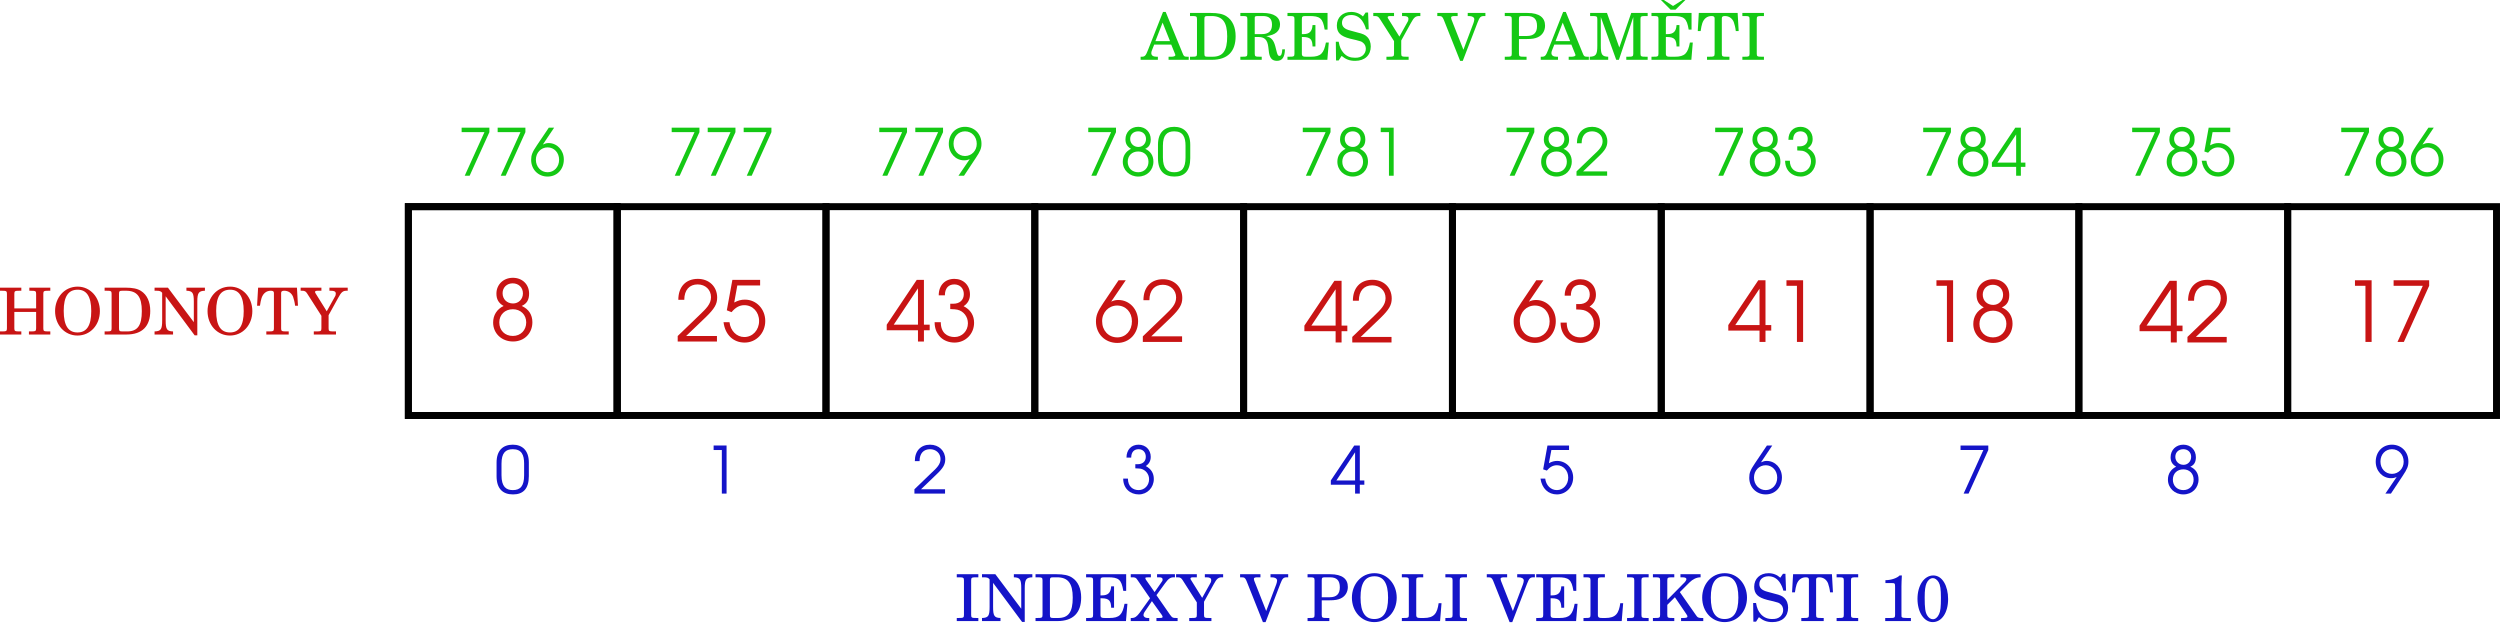
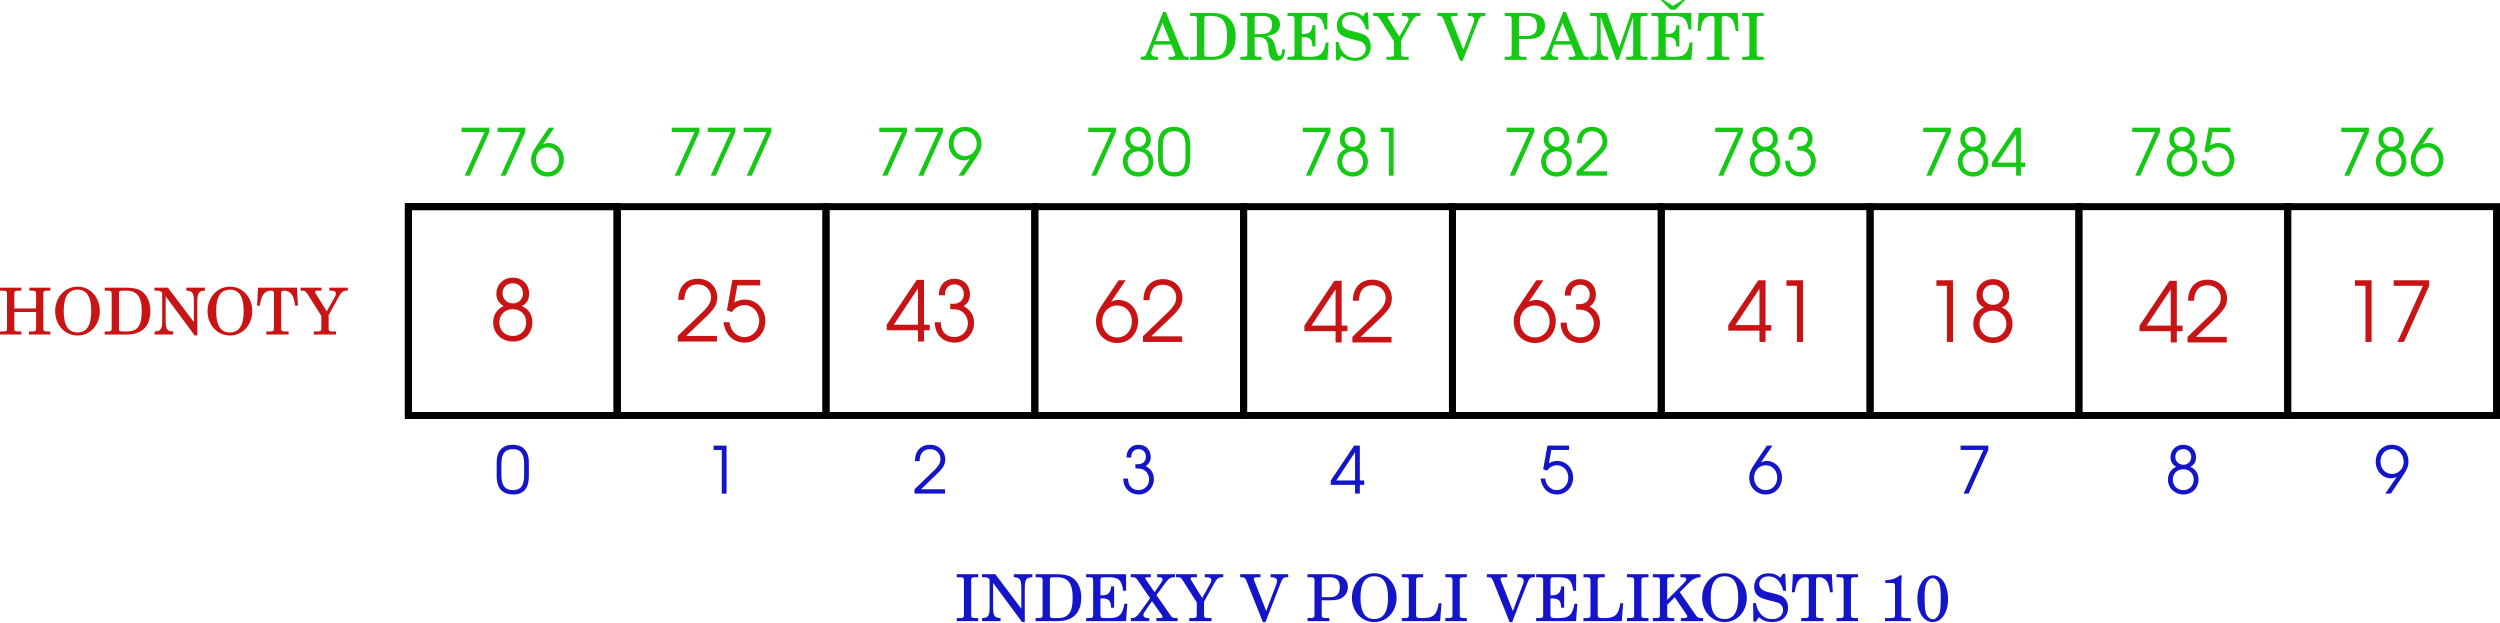
- <svg xmlns="http://www.w3.org/2000/svg" xmlns:xlink="http://www.w3.org/1999/xlink" width="190.053mm" height="47.291mm" viewBox="0 0 190.053 47.291" version="1.1" id="svg1">
+ <svg xmlns="http://www.w3.org/2000/svg" xmlns:xlink="http://www.w3.org/1999/xlink" width="764.814mm" height="190.309mm" viewBox="0 0 764.814 190.309" version="1.1" id="svg1">
  <defs id="defs1" />
-   <g id="layer1" transform="translate(-11.4102,-11.7965)">
-     <text xml:space="preserve" style="font-style:normal;font-variant:normal;font-weight:normal;font-stretch:normal;font-size:4.939px;font-family:'TeX Gyre Schola';-inkscape-font-specification:'TeX Gyre Schola';text-align:start;writing-mode:lr-tb;direction:ltr;text-anchor:start;fill:#c81414;fill-opacity:1;stroke:none;stroke-width:0.529;stroke-dasharray:none;stroke-opacity:1" x="11.267" y="37.228" id="text135">
-       <tspan id="tspan135" style="font-style:normal;font-variant:normal;font-weight:normal;font-stretch:normal;font-size:4.939px;font-family:'TeX Gyre Schola';-inkscape-font-specification:'TeX Gyre Schola';fill:#c81414;fill-opacity:1;stroke:none;stroke-width:0.529;stroke-dasharray:none" x="11.267" y="37.228">HODNOTY</tspan>
+   <g id="layer1" transform="translate(-11.41021,-11.79649)">
+     <text xml:space="preserve" style="font-style:normal;font-variant:normal;font-weight:normal;font-stretch:normal;font-size:19.875px;font-family:'TeX Gyre Schola';-inkscape-font-specification:'TeX Gyre Schola';text-align:start;writing-mode:lr-tb;direction:ltr;text-anchor:start;fill:#c81414;fill-opacity:1;stroke:none;stroke-width:2.129;stroke-dasharray:none;stroke-opacity:1" x="10.834" y="114.138" id="text135">
+       <tspan id="tspan135" style="font-style:normal;font-variant:normal;font-weight:normal;font-stretch:normal;font-size:19.875px;font-family:'TeX Gyre Schola';-inkscape-font-specification:'TeX Gyre Schola';fill:#c81414;fill-opacity:1;stroke:none;stroke-width:2.129;stroke-dasharray:none" x="10.834" y="114.138">HODNOTY</tspan>
    </text>
-     <rect style="fill:none;stroke:#000000;stroke-width:0.529;stroke-dasharray:none;stroke-opacity:1" id="rect5" width="15.875" height="15.875" x="42.454" y="27.507" />
+     <rect style="fill:none;stroke:#000000;stroke-width:2.129;stroke-dasharray:none;stroke-opacity:1" id="rect5" width="63.885" height="63.885" x="136.339" y="75.021" />
    <use x="0" y="0" xlink:href="#rect5" id="use113" />
-     <use x="0" y="0" xlink:href="#rect5" transform="translate(15.87431)" id="use114" />
-     <use x="0" y="0" xlink:href="#rect5" transform="translate(31.74862)" id="use115" />
-     <use x="0" y="0" xlink:href="#rect5" transform="translate(47.62294)" id="use116" />
-     <use x="0" y="0" xlink:href="#rect5" transform="translate(63.49725)" id="use117" />
-     <use x="0" y="0" xlink:href="#rect5" transform="translate(79.37156)" id="use118" />
-     <use x="0" y="0" xlink:href="#rect5" transform="translate(95.24587)" id="use119" />
-     <use x="0" y="0" xlink:href="#rect5" transform="translate(111.1202)" id="use120" />
-     <use x="0" y="0" xlink:href="#rect5" transform="translate(126.9945)" id="use121" />
-     <use x="0" y="0" xlink:href="#rect5" transform="translate(142.8688)" id="use122" />
-     <text xml:space="preserve" style="font-style:normal;font-variant:normal;font-weight:normal;font-stretch:normal;font-size:6.35px;font-family:'TeX Gyre Adventor';-inkscape-font-specification:'TeX Gyre Adventor';text-align:start;writing-mode:lr-tb;direction:ltr;text-anchor:start;fill:#c81414;fill-opacity:1;stroke:none;stroke-width:0.529;stroke-dasharray:none;stroke-opacity:1" x="48.633" y="37.68" id="text122">
-       <tspan id="tspan122" style="font-style:normal;font-variant:normal;font-weight:normal;font-stretch:normal;font-family:'TeX Gyre Adventor';-inkscape-font-specification:'TeX Gyre Adventor';fill:#c81414;fill-opacity:1;stroke:none;stroke-width:0.529" x="48.633" y="37.68">8</tspan>
+     <use x="0" y="0" xlink:href="#rect5" transform="translate(63.8818)" id="use114" />
+     <use x="0" y="0" xlink:href="#rect5" transform="translate(127.7636)" id="use115" />
+     <use x="0" y="0" xlink:href="#rect5" transform="translate(191.6454)" id="use116" />
+     <use x="0" y="0" xlink:href="#rect5" transform="translate(255.5272)" id="use117" />
+     <use x="0" y="0" xlink:href="#rect5" transform="translate(319.409)" id="use118" />
+     <use x="0" y="0" xlink:href="#rect5" transform="translate(383.2908)" id="use119" />
+     <use x="0" y="0" xlink:href="#rect5" transform="translate(447.1726)" id="use120" />
+     <use x="0" y="0" xlink:href="#rect5" transform="translate(511.0544)" id="use121" />
+     <use x="0" y="0" xlink:href="#rect5" transform="translate(574.9362)" id="use122" />
+     <text xml:space="preserve" style="font-style:normal;font-variant:normal;font-weight:normal;font-stretch:normal;font-size:25.554px;font-family:'TeX Gyre Adventor';-inkscape-font-specification:'TeX Gyre Adventor';text-align:start;writing-mode:lr-tb;direction:ltr;text-anchor:start;fill:#c81414;fill-opacity:1;stroke:none;stroke-width:2.129;stroke-dasharray:none;stroke-opacity:1" x="161.203" y="115.958" id="text122">
+       <tspan id="tspan122" style="font-style:normal;font-variant:normal;font-weight:normal;font-stretch:normal;font-family:'TeX Gyre Adventor';-inkscape-font-specification:'TeX Gyre Adventor';fill:#c81414;fill-opacity:1;stroke:none;stroke-width:2.129" x="161.203" y="115.958">8</tspan>
    </text>
-     <text xml:space="preserve" style="font-style:normal;font-variant:normal;font-weight:normal;font-stretch:normal;font-size:6.35px;font-family:'TeX Gyre Adventor';-inkscape-font-specification:'TeX Gyre Adventor';text-align:start;writing-mode:lr-tb;direction:ltr;text-anchor:start;fill:#c81414;fill-opacity:1;stroke:none;stroke-width:0.529;stroke-dasharray:none;stroke-opacity:1" x="62.726" y="37.763" id="text132">
-       <tspan id="tspan132" style="font-style:normal;font-variant:normal;font-weight:normal;font-stretch:normal;font-family:'TeX Gyre Adventor';-inkscape-font-specification:'TeX Gyre Adventor';fill:#c81414;fill-opacity:1;stroke:none;stroke-width:0.529" x="62.726" y="37.763">25</tspan>
+     <text xml:space="preserve" style="font-style:normal;font-variant:normal;font-weight:normal;font-stretch:normal;font-size:25.554px;font-family:'TeX Gyre Adventor';-inkscape-font-specification:'TeX Gyre Adventor';text-align:start;writing-mode:lr-tb;direction:ltr;text-anchor:start;fill:#c81414;fill-opacity:1;stroke:none;stroke-width:2.129;stroke-dasharray:none;stroke-opacity:1" x="217.916" y="116.29" id="text132">
+       <tspan id="tspan132" style="font-style:normal;font-variant:normal;font-weight:normal;font-stretch:normal;font-family:'TeX Gyre Adventor';-inkscape-font-specification:'TeX Gyre Adventor';fill:#c81414;fill-opacity:1;stroke:none;stroke-width:2.129" x="217.916" y="116.29">25</tspan>
    </text>
-     <text xml:space="preserve" style="font-style:normal;font-variant:normal;font-weight:normal;font-stretch:normal;font-size:6.35px;font-family:'TeX Gyre Adventor';-inkscape-font-specification:'TeX Gyre Adventor';text-align:start;writing-mode:lr-tb;direction:ltr;text-anchor:start;fill:#c81414;fill-opacity:1;stroke:none;stroke-width:0.529;stroke-dasharray:none;stroke-opacity:1" x="78.743" y="37.763" id="text133">
-       <tspan id="tspan133" style="font-style:normal;font-variant:normal;font-weight:normal;font-stretch:normal;font-family:'TeX Gyre Adventor';-inkscape-font-specification:'TeX Gyre Adventor';fill:#c81414;fill-opacity:1;stroke:none;stroke-width:0.529" x="78.743" y="37.763">43</tspan>
+     <text xml:space="preserve" style="font-style:normal;font-variant:normal;font-weight:normal;font-stretch:normal;font-size:25.554px;font-family:'TeX Gyre Adventor';-inkscape-font-specification:'TeX Gyre Adventor';text-align:start;writing-mode:lr-tb;direction:ltr;text-anchor:start;fill:#c81414;fill-opacity:1;stroke:none;stroke-width:2.129;stroke-dasharray:none;stroke-opacity:1" x="282.373" y="116.29" id="text133">
+       <tspan id="tspan133" style="font-style:normal;font-variant:normal;font-weight:normal;font-stretch:normal;font-family:'TeX Gyre Adventor';-inkscape-font-specification:'TeX Gyre Adventor';fill:#c81414;fill-opacity:1;stroke:none;stroke-width:2.129" x="282.373" y="116.29">43</tspan>
    </text>
-     <text xml:space="preserve" style="font-style:normal;font-variant:normal;font-weight:normal;font-stretch:normal;font-size:6.35px;font-family:'TeX Gyre Adventor';-inkscape-font-specification:'TeX Gyre Adventor';text-align:start;writing-mode:lr-tb;direction:ltr;text-anchor:start;fill:#c81414;fill-opacity:1;stroke:none;stroke-width:0.529;stroke-dasharray:none;stroke-opacity:1" x="94.57" y="37.791" id="text134">
-       <tspan id="tspan134" style="font-style:normal;font-variant:normal;font-weight:normal;font-stretch:normal;font-family:'TeX Gyre Adventor';-inkscape-font-specification:'TeX Gyre Adventor';fill:#c81414;fill-opacity:1;stroke:none;stroke-width:0.529" x="94.57" y="37.791">62</tspan>
+     <text xml:space="preserve" style="font-style:normal;font-variant:normal;font-weight:normal;font-stretch:normal;font-size:25.554px;font-family:'TeX Gyre Adventor';-inkscape-font-specification:'TeX Gyre Adventor';text-align:start;writing-mode:lr-tb;direction:ltr;text-anchor:start;fill:#c81414;fill-opacity:1;stroke:none;stroke-width:2.129;stroke-dasharray:none;stroke-opacity:1" x="346.063" y="116.405" id="text134">
+       <tspan id="tspan134" style="font-style:normal;font-variant:normal;font-weight:normal;font-stretch:normal;font-family:'TeX Gyre Adventor';-inkscape-font-specification:'TeX Gyre Adventor';fill:#c81414;fill-opacity:1;stroke:none;stroke-width:2.129" x="346.063" y="116.405">62</tspan>
    </text>
-     <text xml:space="preserve" style="font-style:normal;font-variant:normal;font-weight:normal;font-stretch:normal;font-size:6.35px;font-family:'TeX Gyre Adventor';-inkscape-font-specification:'TeX Gyre Adventor';text-align:start;writing-mode:lr-tb;direction:ltr;text-anchor:start;fill:#c81414;fill-opacity:1;stroke:none;stroke-width:0.529;stroke-dasharray:none;stroke-opacity:1" x="110.492" y="37.832" id="text136">
-       <tspan id="tspan136" style="font-style:normal;font-variant:normal;font-weight:normal;font-stretch:normal;font-family:'TeX Gyre Adventor';-inkscape-font-specification:'TeX Gyre Adventor';fill:#c81414;fill-opacity:1;stroke:none;stroke-width:0.529" x="110.492" y="37.832">42</tspan>
+     <text xml:space="preserve" style="font-style:normal;font-variant:normal;font-weight:normal;font-stretch:normal;font-size:25.554px;font-family:'TeX Gyre Adventor';-inkscape-font-specification:'TeX Gyre Adventor';text-align:start;writing-mode:lr-tb;direction:ltr;text-anchor:start;fill:#c81414;fill-opacity:1;stroke:none;stroke-width:2.129;stroke-dasharray:none;stroke-opacity:1" x="410.137" y="116.571" id="text136">
+       <tspan id="tspan136" style="font-style:normal;font-variant:normal;font-weight:normal;font-stretch:normal;font-family:'TeX Gyre Adventor';-inkscape-font-specification:'TeX Gyre Adventor';fill:#c81414;fill-opacity:1;stroke:none;stroke-width:2.129" x="410.137" y="116.571">42</tspan>
    </text>
-     <text xml:space="preserve" style="font-style:normal;font-variant:normal;font-weight:normal;font-stretch:normal;font-size:6.35px;font-family:'TeX Gyre Adventor';-inkscape-font-specification:'TeX Gyre Adventor';text-align:start;writing-mode:lr-tb;direction:ltr;text-anchor:start;fill:#c81414;fill-opacity:1;stroke:none;stroke-width:0.529;stroke-dasharray:none;stroke-opacity:1" x="126.325" y="37.791" id="text137">
-       <tspan id="tspan137" style="font-style:normal;font-variant:normal;font-weight:normal;font-stretch:normal;font-family:'TeX Gyre Adventor';-inkscape-font-specification:'TeX Gyre Adventor';fill:#c81414;fill-opacity:1;stroke:none;stroke-width:0.529" x="126.325" y="37.791">63</tspan>
+     <text xml:space="preserve" style="font-style:normal;font-variant:normal;font-weight:normal;font-stretch:normal;font-size:25.554px;font-family:'TeX Gyre Adventor';-inkscape-font-specification:'TeX Gyre Adventor';text-align:start;writing-mode:lr-tb;direction:ltr;text-anchor:start;fill:#c81414;fill-opacity:1;stroke:none;stroke-width:2.129;stroke-dasharray:none;stroke-opacity:1" x="473.853" y="116.405" id="text137">
+       <tspan id="tspan137" style="font-style:normal;font-variant:normal;font-weight:normal;font-stretch:normal;font-family:'TeX Gyre Adventor';-inkscape-font-specification:'TeX Gyre Adventor';fill:#c81414;fill-opacity:1;stroke:none;stroke-width:2.129" x="473.853" y="116.405">63</tspan>
    </text>
-     <text xml:space="preserve" style="font-style:normal;font-variant:normal;font-weight:normal;font-stretch:normal;font-size:6.35px;font-family:'TeX Gyre Adventor';-inkscape-font-specification:'TeX Gyre Adventor';text-align:start;writing-mode:lr-tb;direction:ltr;text-anchor:start;fill:#c81414;fill-opacity:1;stroke:none;stroke-width:0.529;stroke-dasharray:none;stroke-opacity:1" x="142.717" y="37.791" id="text138">
-       <tspan id="tspan138" style="font-style:normal;font-variant:normal;font-weight:normal;font-stretch:normal;font-family:'TeX Gyre Adventor';-inkscape-font-specification:'TeX Gyre Adventor';fill:#c81414;fill-opacity:1;stroke:none;stroke-width:0.529" x="142.717" y="37.791">41</tspan>
+     <text xml:space="preserve" style="font-style:normal;font-variant:normal;font-weight:normal;font-stretch:normal;font-size:25.554px;font-family:'TeX Gyre Adventor';-inkscape-font-specification:'TeX Gyre Adventor';text-align:start;writing-mode:lr-tb;direction:ltr;text-anchor:start;fill:#c81414;fill-opacity:1;stroke:none;stroke-width:2.129;stroke-dasharray:none;stroke-opacity:1" x="539.817" y="116.405" id="text138">
+       <tspan id="tspan138" style="font-style:normal;font-variant:normal;font-weight:normal;font-stretch:normal;font-family:'TeX Gyre Adventor';-inkscape-font-specification:'TeX Gyre Adventor';fill:#c81414;fill-opacity:1;stroke:none;stroke-width:2.129" x="539.817" y="116.405">41</tspan>
    </text>
-     <text xml:space="preserve" style="font-style:normal;font-variant:normal;font-weight:normal;font-stretch:normal;font-size:6.35px;font-family:'TeX Gyre Adventor';-inkscape-font-specification:'TeX Gyre Adventor';text-align:start;writing-mode:lr-tb;direction:ltr;text-anchor:start;fill:#c81414;fill-opacity:1;stroke:none;stroke-width:0.529;stroke-dasharray:none;stroke-opacity:1" x="157.635" y="37.791" id="text139">
-       <tspan id="tspan139" style="font-style:normal;font-variant:normal;font-weight:normal;font-stretch:normal;font-family:'TeX Gyre Adventor';-inkscape-font-specification:'TeX Gyre Adventor';fill:#c81414;fill-opacity:1;stroke:none;stroke-width:0.529" x="157.635" y="37.791">18</tspan>
+     <text xml:space="preserve" style="font-style:normal;font-variant:normal;font-weight:normal;font-stretch:normal;font-size:25.554px;font-family:'TeX Gyre Adventor';-inkscape-font-specification:'TeX Gyre Adventor';text-align:start;writing-mode:lr-tb;direction:ltr;text-anchor:start;fill:#c81414;fill-opacity:1;stroke:none;stroke-width:2.129;stroke-dasharray:none;stroke-opacity:1" x="599.853" y="116.405" id="text139">
+       <tspan id="tspan139" style="font-style:normal;font-variant:normal;font-weight:normal;font-stretch:normal;font-family:'TeX Gyre Adventor';-inkscape-font-specification:'TeX Gyre Adventor';fill:#c81414;fill-opacity:1;stroke:none;stroke-width:2.129" x="599.853" y="116.405">18</tspan>
    </text>
-     <text xml:space="preserve" style="font-style:normal;font-variant:normal;font-weight:normal;font-stretch:normal;font-size:6.35px;font-family:'TeX Gyre Adventor';-inkscape-font-specification:'TeX Gyre Adventor';text-align:start;writing-mode:lr-tb;direction:ltr;text-anchor:start;fill:#c81414;fill-opacity:1;stroke:none;stroke-width:0.529;stroke-dasharray:none;stroke-opacity:1" x="173.983" y="37.832" id="text140">
-       <tspan id="tspan140" style="font-style:normal;font-variant:normal;font-weight:normal;font-stretch:normal;font-family:'TeX Gyre Adventor';-inkscape-font-specification:'TeX Gyre Adventor';fill:#c81414;fill-opacity:1;stroke:none;stroke-width:0.529" x="173.983" y="37.832">42</tspan>
+     <text xml:space="preserve" style="font-style:normal;font-variant:normal;font-weight:normal;font-stretch:normal;font-size:25.554px;font-family:'TeX Gyre Adventor';-inkscape-font-specification:'TeX Gyre Adventor';text-align:start;writing-mode:lr-tb;direction:ltr;text-anchor:start;fill:#c81414;fill-opacity:1;stroke:none;stroke-width:2.129;stroke-dasharray:none;stroke-opacity:1" x="665.638" y="116.571" id="text140">
+       <tspan id="tspan140" style="font-style:normal;font-variant:normal;font-weight:normal;font-stretch:normal;font-family:'TeX Gyre Adventor';-inkscape-font-specification:'TeX Gyre Adventor';fill:#c81414;fill-opacity:1;stroke:none;stroke-width:2.129" x="665.638" y="116.571">42</tspan>
    </text>
-     <text xml:space="preserve" style="font-style:normal;font-variant:normal;font-weight:normal;font-stretch:normal;font-size:6.35px;font-family:'TeX Gyre Adventor';-inkscape-font-specification:'TeX Gyre Adventor';text-align:start;writing-mode:lr-tb;direction:ltr;text-anchor:start;fill:#c81414;fill-opacity:1;stroke:none;stroke-width:0.529;stroke-dasharray:none;stroke-opacity:1" x="189.454" y="37.791" id="text141">
-       <tspan id="tspan141" style="font-style:normal;font-variant:normal;font-weight:normal;font-stretch:normal;font-family:'TeX Gyre Adventor';-inkscape-font-specification:'TeX Gyre Adventor';fill:#c81414;fill-opacity:1;stroke:none;stroke-width:0.529" x="189.454" y="37.791">17</tspan>
+     <text xml:space="preserve" style="font-style:normal;font-variant:normal;font-weight:normal;font-stretch:normal;font-size:25.554px;font-family:'TeX Gyre Adventor';-inkscape-font-specification:'TeX Gyre Adventor';text-align:start;writing-mode:lr-tb;direction:ltr;text-anchor:start;fill:#c81414;fill-opacity:1;stroke:none;stroke-width:2.129;stroke-dasharray:none;stroke-opacity:1" x="727.898" y="116.405" id="text141">
+       <tspan id="tspan141" style="font-style:normal;font-variant:normal;font-weight:normal;font-stretch:normal;font-family:'TeX Gyre Adventor';-inkscape-font-specification:'TeX Gyre Adventor';fill:#c81414;fill-opacity:1;stroke:none;stroke-width:2.129" x="727.898" y="116.405">17</tspan>
    </text>
-     <text xml:space="preserve" style="font-style:normal;font-variant:normal;font-weight:normal;font-stretch:normal;font-size:4.939px;font-family:'TeX Gyre Adventor';-inkscape-font-specification:'TeX Gyre Adventor';text-align:start;writing-mode:lr-tb;direction:ltr;text-anchor:start;fill:#14c814;fill-opacity:1;stroke:none;stroke-width:0.529;stroke-dasharray:none;stroke-opacity:1" x="46.191" y="25.153" id="text142">
-       <tspan id="tspan142" style="fill:#14c814;fill-opacity:1;stroke-width:0.529" x="46.191" y="25.153">776</tspan>
+     <text xml:space="preserve" style="font-style:normal;font-variant:normal;font-weight:normal;font-stretch:normal;font-size:19.875px;font-family:'TeX Gyre Adventor';-inkscape-font-specification:'TeX Gyre Adventor';text-align:start;writing-mode:lr-tb;direction:ltr;text-anchor:start;fill:#14c814;fill-opacity:1;stroke:none;stroke-width:2.129;stroke-dasharray:none;stroke-opacity:1" x="151.377" y="65.545" id="text142">
+       <tspan id="tspan142" style="fill:#14c814;fill-opacity:1;stroke-width:2.129" x="151.377" y="65.545">776</tspan>
    </text>
-     <text xml:space="preserve" style="font-style:normal;font-variant:normal;font-weight:normal;font-stretch:normal;font-size:4.939px;font-family:'TeX Gyre Adventor';-inkscape-font-specification:'TeX Gyre Adventor';text-align:start;writing-mode:lr-tb;direction:ltr;text-anchor:start;fill:#14c814;fill-opacity:1;stroke:none;stroke-width:0.529;stroke-dasharray:none;stroke-opacity:1" x="62.162" y="25.153" id="text143">
-       <tspan id="tspan143" style="fill:#14c814;fill-opacity:1;stroke-width:0.529" x="62.162" y="25.153">777</tspan>
+     <text xml:space="preserve" style="font-style:normal;font-variant:normal;font-weight:normal;font-stretch:normal;font-size:19.875px;font-family:'TeX Gyre Adventor';-inkscape-font-specification:'TeX Gyre Adventor';text-align:start;writing-mode:lr-tb;direction:ltr;text-anchor:start;fill:#14c814;fill-opacity:1;stroke:none;stroke-width:2.129;stroke-dasharray:none;stroke-opacity:1" x="215.646" y="65.545" id="text143">
+       <tspan id="tspan143" style="fill:#14c814;fill-opacity:1;stroke-width:2.129" x="215.646" y="65.545">777</tspan>
    </text>
-     <text xml:space="preserve" style="font-style:normal;font-variant:normal;font-weight:normal;font-stretch:normal;font-size:4.939px;font-family:'TeX Gyre Adventor';-inkscape-font-specification:'TeX Gyre Adventor';text-align:start;writing-mode:lr-tb;direction:ltr;text-anchor:start;fill:#14c814;fill-opacity:1;stroke:none;stroke-width:0.529;stroke-dasharray:none;stroke-opacity:1" x="77.94" y="25.153" id="text144">
-       <tspan id="tspan144" style="fill:#14c814;fill-opacity:1;stroke-width:0.529" x="77.94" y="25.153">779</tspan>
+     <text xml:space="preserve" style="font-style:normal;font-variant:normal;font-weight:normal;font-stretch:normal;font-size:19.875px;font-family:'TeX Gyre Adventor';-inkscape-font-specification:'TeX Gyre Adventor';text-align:start;writing-mode:lr-tb;direction:ltr;text-anchor:start;fill:#14c814;fill-opacity:1;stroke:none;stroke-width:2.129;stroke-dasharray:none;stroke-opacity:1" x="279.141" y="65.545" id="text144">
+       <tspan id="tspan144" style="fill:#14c814;fill-opacity:1;stroke-width:2.129" x="279.141" y="65.545">779</tspan>
    </text>
-     <text xml:space="preserve" style="font-style:normal;font-variant:normal;font-weight:normal;font-stretch:normal;font-size:4.939px;font-family:'TeX Gyre Adventor';-inkscape-font-specification:'TeX Gyre Adventor';text-align:start;writing-mode:lr-tb;direction:ltr;text-anchor:start;fill:#14c814;fill-opacity:1;stroke:none;stroke-width:0.529;stroke-dasharray:none;stroke-opacity:1" x="93.827" y="25.153" id="text145">
-       <tspan id="tspan145" style="fill:#14c814;fill-opacity:1;stroke-width:0.529" x="93.827" y="25.153">780</tspan>
+     <text xml:space="preserve" style="font-style:normal;font-variant:normal;font-weight:normal;font-stretch:normal;font-size:19.875px;font-family:'TeX Gyre Adventor';-inkscape-font-specification:'TeX Gyre Adventor';text-align:start;writing-mode:lr-tb;direction:ltr;text-anchor:start;fill:#14c814;fill-opacity:1;stroke:none;stroke-width:2.129;stroke-dasharray:none;stroke-opacity:1" x="343.072" y="65.545" id="text145">
+       <tspan id="tspan145" style="fill:#14c814;fill-opacity:1;stroke-width:2.129" x="343.072" y="65.545">780</tspan>
    </text>
-     <text xml:space="preserve" style="font-style:normal;font-variant:normal;font-weight:normal;font-stretch:normal;font-size:4.939px;font-family:'TeX Gyre Adventor';-inkscape-font-specification:'TeX Gyre Adventor';text-align:start;writing-mode:lr-tb;direction:ltr;text-anchor:start;fill:#14c814;fill-opacity:1;stroke:none;stroke-width:0.529;stroke-dasharray:none;stroke-opacity:1" x="110.135" y="25.153" id="text146">
-       <tspan id="tspan146" style="fill:#14c814;fill-opacity:1;stroke-width:0.529" x="110.135" y="25.153">781</tspan>
+     <text xml:space="preserve" style="font-style:normal;font-variant:normal;font-weight:normal;font-stretch:normal;font-size:19.875px;font-family:'TeX Gyre Adventor';-inkscape-font-specification:'TeX Gyre Adventor';text-align:start;writing-mode:lr-tb;direction:ltr;text-anchor:start;fill:#14c814;fill-opacity:1;stroke:none;stroke-width:2.129;stroke-dasharray:none;stroke-opacity:1" x="408.703" y="65.545" id="text146">
+       <tspan id="tspan146" style="fill:#14c814;fill-opacity:1;stroke-width:2.129" x="408.703" y="65.545">781</tspan>
    </text>
-     <text xml:space="preserve" style="font-style:normal;font-variant:normal;font-weight:normal;font-stretch:normal;font-size:4.939px;font-family:'TeX Gyre Adventor';-inkscape-font-specification:'TeX Gyre Adventor';text-align:start;writing-mode:lr-tb;direction:ltr;text-anchor:start;fill:#14c814;fill-opacity:1;stroke:none;stroke-width:0.529;stroke-dasharray:none;stroke-opacity:1" x="125.629" y="25.153" id="text147">
-       <tspan id="tspan147" style="fill:#14c814;fill-opacity:1;stroke-width:0.529" x="125.629" y="25.153">782</tspan>
+     <text xml:space="preserve" style="font-style:normal;font-variant:normal;font-weight:normal;font-stretch:normal;font-size:19.875px;font-family:'TeX Gyre Adventor';-inkscape-font-specification:'TeX Gyre Adventor';text-align:start;writing-mode:lr-tb;direction:ltr;text-anchor:start;fill:#14c814;fill-opacity:1;stroke:none;stroke-width:2.129;stroke-dasharray:none;stroke-opacity:1" x="471.054" y="65.545" id="text147">
+       <tspan id="tspan147" style="fill:#14c814;fill-opacity:1;stroke-width:2.129" x="471.054" y="65.545">782</tspan>
    </text>
-     <text xml:space="preserve" style="font-style:normal;font-variant:normal;font-weight:normal;font-stretch:normal;font-size:4.939px;font-family:'TeX Gyre Adventor';-inkscape-font-specification:'TeX Gyre Adventor';text-align:start;writing-mode:lr-tb;direction:ltr;text-anchor:start;fill:#14c814;fill-opacity:1;stroke:none;stroke-width:0.529;stroke-dasharray:none;stroke-opacity:1" x="141.487" y="25.153" id="text148">
-       <tspan id="tspan148" style="fill:#14c814;fill-opacity:1;stroke-width:0.529" x="141.487" y="25.153">783</tspan>
+     <text xml:space="preserve" style="font-style:normal;font-variant:normal;font-weight:normal;font-stretch:normal;font-size:19.875px;font-family:'TeX Gyre Adventor';-inkscape-font-specification:'TeX Gyre Adventor';text-align:start;writing-mode:lr-tb;direction:ltr;text-anchor:start;fill:#14c814;fill-opacity:1;stroke:none;stroke-width:2.129;stroke-dasharray:none;stroke-opacity:1" x="534.867" y="65.545" id="text148">
+       <tspan id="tspan148" style="fill:#14c814;fill-opacity:1;stroke-width:2.129" x="534.867" y="65.545">783</tspan>
    </text>
-     <text xml:space="preserve" style="font-style:normal;font-variant:normal;font-weight:normal;font-stretch:normal;font-size:4.939px;font-family:'TeX Gyre Adventor';-inkscape-font-specification:'TeX Gyre Adventor';text-align:start;writing-mode:lr-tb;direction:ltr;text-anchor:start;fill:#14c814;fill-opacity:1;stroke:none;stroke-width:0.529;stroke-dasharray:none;stroke-opacity:1" x="157.299" y="25.153" id="text149">
-       <tspan id="tspan149" style="fill:#14c814;fill-opacity:1;stroke-width:0.529" x="157.299" y="25.153">784</tspan>
+     <text xml:space="preserve" style="font-style:normal;font-variant:normal;font-weight:normal;font-stretch:normal;font-size:19.875px;font-family:'TeX Gyre Adventor';-inkscape-font-specification:'TeX Gyre Adventor';text-align:start;writing-mode:lr-tb;direction:ltr;text-anchor:start;fill:#14c814;fill-opacity:1;stroke:none;stroke-width:2.129;stroke-dasharray:none;stroke-opacity:1" x="598.5" y="65.545" id="text149">
+       <tspan id="tspan149" style="fill:#14c814;fill-opacity:1;stroke-width:2.129" x="598.5" y="65.545">784</tspan>
    </text>
-     <text xml:space="preserve" style="font-style:normal;font-variant:normal;font-weight:normal;font-stretch:normal;font-size:4.939px;font-family:'TeX Gyre Adventor';-inkscape-font-specification:'TeX Gyre Adventor';text-align:start;writing-mode:lr-tb;direction:ltr;text-anchor:start;fill:#14c814;fill-opacity:1;stroke:none;stroke-width:0.529;stroke-dasharray:none;stroke-opacity:1" x="173.188" y="25.153" id="text150">
-       <tspan id="tspan150" style="fill:#14c814;fill-opacity:1;stroke-width:0.529" x="173.188" y="25.153">785</tspan>
+     <text xml:space="preserve" style="font-style:normal;font-variant:normal;font-weight:normal;font-stretch:normal;font-size:19.875px;font-family:'TeX Gyre Adventor';-inkscape-font-specification:'TeX Gyre Adventor';text-align:start;writing-mode:lr-tb;direction:ltr;text-anchor:start;fill:#14c814;fill-opacity:1;stroke:none;stroke-width:2.129;stroke-dasharray:none;stroke-opacity:1" x="662.441" y="65.545" id="text150">
+       <tspan id="tspan150" style="fill:#14c814;fill-opacity:1;stroke-width:2.129" x="662.441" y="65.545">785</tspan>
    </text>
-     <text xml:space="preserve" style="font-style:normal;font-variant:normal;font-weight:normal;font-stretch:normal;font-size:4.939px;font-family:'TeX Gyre Adventor';-inkscape-font-specification:'TeX Gyre Adventor';text-align:start;writing-mode:lr-tb;direction:ltr;text-anchor:start;fill:#14c814;fill-opacity:1;stroke:none;stroke-width:0.529;stroke-dasharray:none;stroke-opacity:1" x="189.082" y="25.153" id="text151">
-       <tspan id="tspan151" style="fill:#14c814;fill-opacity:1;stroke-width:0.529" x="189.082" y="25.153">786</tspan>
+     <text xml:space="preserve" style="font-style:normal;font-variant:normal;font-weight:normal;font-stretch:normal;font-size:19.875px;font-family:'TeX Gyre Adventor';-inkscape-font-specification:'TeX Gyre Adventor';text-align:start;writing-mode:lr-tb;direction:ltr;text-anchor:start;fill:#14c814;fill-opacity:1;stroke:none;stroke-width:2.129;stroke-dasharray:none;stroke-opacity:1" x="726.403" y="65.545" id="text151">
+       <tspan id="tspan151" style="fill:#14c814;fill-opacity:1;stroke-width:2.129" x="726.403" y="65.545">786</tspan>
    </text>
-     <text xml:space="preserve" style="font-style:normal;font-variant:normal;font-weight:normal;font-stretch:normal;font-size:4.939px;font-family:'TeX Gyre Schola';-inkscape-font-specification:'TeX Gyre Schola';text-align:start;writing-mode:lr-tb;direction:ltr;text-anchor:start;fill:#14c814;fill-opacity:1;stroke:none;stroke-width:0.529;stroke-dasharray:none;stroke-opacity:1" x="98.167" y="16.345" id="text152">
-       <tspan id="tspan152" style="font-style:normal;font-variant:normal;font-weight:normal;font-stretch:normal;font-size:4.939px;font-family:'TeX Gyre Schola';-inkscape-font-specification:'TeX Gyre Schola';fill:#14c814;fill-opacity:1;stroke:none;stroke-width:0.529;stroke-dasharray:none" x="98.167" y="16.345">ADRESY V PAMĚTI</tspan>
+     <text xml:space="preserve" style="font-style:normal;font-variant:normal;font-weight:normal;font-stretch:normal;font-size:19.875px;font-family:'TeX Gyre Schola';-inkscape-font-specification:'TeX Gyre Schola';text-align:start;writing-mode:lr-tb;direction:ltr;text-anchor:start;fill:#14c814;fill-opacity:1;stroke:none;stroke-width:2.129;stroke-dasharray:none;stroke-opacity:1" x="360.539" y="30.102" id="text152">
+       <tspan id="tspan152" style="font-style:normal;font-variant:normal;font-weight:normal;font-stretch:normal;font-size:19.875px;font-family:'TeX Gyre Schola';-inkscape-font-specification:'TeX Gyre Schola';fill:#14c814;fill-opacity:1;stroke:none;stroke-width:2.129;stroke-dasharray:none" x="360.539" y="30.102">ADRESY V PAMĚTI</tspan>
    </text>
-     <text xml:space="preserve" style="font-style:normal;font-variant:normal;font-weight:normal;font-stretch:normal;font-size:4.939px;font-family:'TeX Gyre Adventor';-inkscape-font-specification:'TeX Gyre Adventor';text-align:start;writing-mode:lr-tb;direction:ltr;text-anchor:start;fill:#1414c8;fill-opacity:1;stroke:none;stroke-width:0.529;stroke-dasharray:none;stroke-opacity:1" x="49.021" y="49.323" id="text153">
-       <tspan id="tspan153" style="fill:#1414c8;fill-opacity:1;stroke-width:0.529" x="49.021" y="49.323">0</tspan>
+     <text xml:space="preserve" style="font-style:normal;font-variant:normal;font-weight:normal;font-stretch:normal;font-size:19.875px;font-family:'TeX Gyre Adventor';-inkscape-font-specification:'TeX Gyre Adventor';text-align:start;writing-mode:lr-tb;direction:ltr;text-anchor:start;fill:#1414c8;fill-opacity:1;stroke:none;stroke-width:2.129;stroke-dasharray:none;stroke-opacity:1" x="162.766" y="162.81" id="text153">
+       <tspan id="tspan153" style="fill:#1414c8;fill-opacity:1;stroke-width:2.129" x="162.766" y="162.81">0</tspan>
    </text>
-     <text xml:space="preserve" style="font-style:normal;font-variant:normal;font-weight:normal;font-stretch:normal;font-size:4.939px;font-family:'TeX Gyre Adventor';-inkscape-font-specification:'TeX Gyre Adventor';text-align:start;writing-mode:lr-tb;direction:ltr;text-anchor:start;fill:#1414c8;fill-opacity:1;stroke:none;stroke-width:0.529;stroke-dasharray:none;stroke-opacity:1" x="64.896" y="49.323" id="text154">
-       <tspan id="tspan154" style="fill:#1414c8;fill-opacity:1;stroke-width:0.529" x="64.896" y="49.323">1</tspan>
+     <text xml:space="preserve" style="font-style:normal;font-variant:normal;font-weight:normal;font-stretch:normal;font-size:19.875px;font-family:'TeX Gyre Adventor';-inkscape-font-specification:'TeX Gyre Adventor';text-align:start;writing-mode:lr-tb;direction:ltr;text-anchor:start;fill:#1414c8;fill-opacity:1;stroke:none;stroke-width:2.129;stroke-dasharray:none;stroke-opacity:1" x="226.647" y="162.81" id="text154">
+       <tspan id="tspan154" style="fill:#1414c8;fill-opacity:1;stroke-width:2.129" x="226.647" y="162.81">1</tspan>
    </text>
-     <text xml:space="preserve" style="font-style:normal;font-variant:normal;font-weight:normal;font-stretch:normal;font-size:4.939px;font-family:'TeX Gyre Adventor';-inkscape-font-specification:'TeX Gyre Adventor';text-align:start;writing-mode:lr-tb;direction:ltr;text-anchor:start;fill:#1414c8;fill-opacity:1;stroke:none;stroke-width:0.529;stroke-dasharray:none;stroke-opacity:1" x="80.77" y="49.323" id="text155">
-       <tspan id="tspan155" style="fill:#1414c8;fill-opacity:1;stroke-width:0.529" x="80.77" y="49.323">2</tspan>
+     <text xml:space="preserve" style="font-style:normal;font-variant:normal;font-weight:normal;font-stretch:normal;font-size:19.875px;font-family:'TeX Gyre Adventor';-inkscape-font-specification:'TeX Gyre Adventor';text-align:start;writing-mode:lr-tb;direction:ltr;text-anchor:start;fill:#1414c8;fill-opacity:1;stroke:none;stroke-width:2.129;stroke-dasharray:none;stroke-opacity:1" x="290.529" y="162.81" id="text155">
+       <tspan id="tspan155" style="fill:#1414c8;fill-opacity:1;stroke-width:2.129" x="290.529" y="162.81">2</tspan>
    </text>
-     <text xml:space="preserve" style="font-style:normal;font-variant:normal;font-weight:normal;font-stretch:normal;font-size:4.939px;font-family:'TeX Gyre Adventor';-inkscape-font-specification:'TeX Gyre Adventor';text-align:start;writing-mode:lr-tb;direction:ltr;text-anchor:start;fill:#1414c8;fill-opacity:1;stroke:none;stroke-width:0.529;stroke-dasharray:none;stroke-opacity:1" x="96.642" y="49.323" id="text156">
-       <tspan id="tspan156" style="fill:#1414c8;fill-opacity:1;stroke-width:0.529" x="96.642" y="49.323">3</tspan>
+     <text xml:space="preserve" style="font-style:normal;font-variant:normal;font-weight:normal;font-stretch:normal;font-size:19.875px;font-family:'TeX Gyre Adventor';-inkscape-font-specification:'TeX Gyre Adventor';text-align:start;writing-mode:lr-tb;direction:ltr;text-anchor:start;fill:#1414c8;fill-opacity:1;stroke:none;stroke-width:2.129;stroke-dasharray:none;stroke-opacity:1" x="354.401" y="162.81" id="text156">
+       <tspan id="tspan156" style="fill:#1414c8;fill-opacity:1;stroke-width:2.129" x="354.401" y="162.81">3</tspan>
    </text>
-     <text xml:space="preserve" style="font-style:normal;font-variant:normal;font-weight:normal;font-stretch:normal;font-size:4.939px;font-family:'TeX Gyre Adventor';-inkscape-font-specification:'TeX Gyre Adventor';text-align:start;writing-mode:lr-tb;direction:ltr;text-anchor:start;fill:#1414c8;fill-opacity:1;stroke:none;stroke-width:0.529;stroke-dasharray:none;stroke-opacity:1" x="112.519" y="49.323" id="text157">
-       <tspan id="tspan157" style="fill:#1414c8;fill-opacity:1;stroke-width:0.529" x="112.519" y="49.323">4</tspan>
+     <text xml:space="preserve" style="font-style:normal;font-variant:normal;font-weight:normal;font-stretch:normal;font-size:19.875px;font-family:'TeX Gyre Adventor';-inkscape-font-specification:'TeX Gyre Adventor';text-align:start;writing-mode:lr-tb;direction:ltr;text-anchor:start;fill:#1414c8;fill-opacity:1;stroke:none;stroke-width:2.129;stroke-dasharray:none;stroke-opacity:1" x="418.293" y="162.81" id="text157">
+       <tspan id="tspan157" style="fill:#1414c8;fill-opacity:1;stroke-width:2.129" x="418.293" y="162.81">4</tspan>
    </text>
-     <text xml:space="preserve" style="font-style:normal;font-variant:normal;font-weight:normal;font-stretch:normal;font-size:4.939px;font-family:'TeX Gyre Adventor';-inkscape-font-specification:'TeX Gyre Adventor';text-align:start;writing-mode:lr-tb;direction:ltr;text-anchor:start;fill:#1414c8;fill-opacity:1;stroke:none;stroke-width:0.529;stroke-dasharray:none;stroke-opacity:1" x="128.393" y="49.323" id="text158">
-       <tspan id="tspan158" style="fill:#1414c8;fill-opacity:1;stroke-width:0.529" x="128.393" y="49.323">5</tspan>
+     <text xml:space="preserve" style="font-style:normal;font-variant:normal;font-weight:normal;font-stretch:normal;font-size:19.875px;font-family:'TeX Gyre Adventor';-inkscape-font-specification:'TeX Gyre Adventor';text-align:start;writing-mode:lr-tb;direction:ltr;text-anchor:start;fill:#1414c8;fill-opacity:1;stroke:none;stroke-width:2.129;stroke-dasharray:none;stroke-opacity:1" x="482.175" y="162.81" id="text158">
+       <tspan id="tspan158" style="fill:#1414c8;fill-opacity:1;stroke-width:2.129" x="482.175" y="162.81">5</tspan>
    </text>
-     <text xml:space="preserve" style="font-style:normal;font-variant:normal;font-weight:normal;font-stretch:normal;font-size:4.939px;font-family:'TeX Gyre Adventor';-inkscape-font-specification:'TeX Gyre Adventor';text-align:start;writing-mode:lr-tb;direction:ltr;text-anchor:start;fill:#1414c8;fill-opacity:1;stroke:none;stroke-width:0.529;stroke-dasharray:none;stroke-opacity:1" x="144.267" y="49.323" id="text159">
-       <tspan id="tspan159" style="fill:#1414c8;fill-opacity:1;stroke-width:0.529" x="144.267" y="49.323">6</tspan>
+     <text xml:space="preserve" style="font-style:normal;font-variant:normal;font-weight:normal;font-stretch:normal;font-size:19.875px;font-family:'TeX Gyre Adventor';-inkscape-font-specification:'TeX Gyre Adventor';text-align:start;writing-mode:lr-tb;direction:ltr;text-anchor:start;fill:#1414c8;fill-opacity:1;stroke:none;stroke-width:2.129;stroke-dasharray:none;stroke-opacity:1" x="546.056" y="162.81" id="text159">
+       <tspan id="tspan159" style="fill:#1414c8;fill-opacity:1;stroke-width:2.129" x="546.056" y="162.81">6</tspan>
    </text>
-     <text xml:space="preserve" style="font-style:normal;font-variant:normal;font-weight:normal;font-stretch:normal;font-size:4.939px;font-family:'TeX Gyre Adventor';-inkscape-font-specification:'TeX Gyre Adventor';text-align:start;writing-mode:lr-tb;direction:ltr;text-anchor:start;fill:#1414c8;fill-opacity:1;stroke:none;stroke-width:0.529;stroke-dasharray:none;stroke-opacity:1" x="160.141" y="49.323" id="text160">
-       <tspan id="tspan160" style="fill:#1414c8;fill-opacity:1;stroke-width:0.529" x="160.141" y="49.323">7</tspan>
+     <text xml:space="preserve" style="font-style:normal;font-variant:normal;font-weight:normal;font-stretch:normal;font-size:19.875px;font-family:'TeX Gyre Adventor';-inkscape-font-specification:'TeX Gyre Adventor';text-align:start;writing-mode:lr-tb;direction:ltr;text-anchor:start;fill:#1414c8;fill-opacity:1;stroke:none;stroke-width:2.129;stroke-dasharray:none;stroke-opacity:1" x="609.938" y="162.81" id="text160">
+       <tspan id="tspan160" style="fill:#1414c8;fill-opacity:1;stroke-width:2.129" x="609.938" y="162.81">7</tspan>
    </text>
-     <text xml:space="preserve" style="font-style:normal;font-variant:normal;font-weight:normal;font-stretch:normal;font-size:4.939px;font-family:'TeX Gyre Adventor';-inkscape-font-specification:'TeX Gyre Adventor';text-align:start;writing-mode:lr-tb;direction:ltr;text-anchor:start;fill:#1414c8;fill-opacity:1;stroke:none;stroke-width:0.529;stroke-dasharray:none;stroke-opacity:1" x="176.016" y="49.323" id="text161">
-       <tspan id="tspan161" style="fill:#1414c8;fill-opacity:1;stroke-width:0.529" x="176.016" y="49.323">8</tspan>
+     <text xml:space="preserve" style="font-style:normal;font-variant:normal;font-weight:normal;font-stretch:normal;font-size:19.875px;font-family:'TeX Gyre Adventor';-inkscape-font-specification:'TeX Gyre Adventor';text-align:start;writing-mode:lr-tb;direction:ltr;text-anchor:start;fill:#1414c8;fill-opacity:1;stroke:none;stroke-width:2.129;stroke-dasharray:none;stroke-opacity:1" x="673.82" y="162.81" id="text161">
+       <tspan id="tspan161" style="fill:#1414c8;fill-opacity:1;stroke-width:2.129" x="673.82" y="162.81">8</tspan>
    </text>
-     <text xml:space="preserve" style="font-style:normal;font-variant:normal;font-weight:normal;font-stretch:normal;font-size:4.939px;font-family:'TeX Gyre Adventor';-inkscape-font-specification:'TeX Gyre Adventor';text-align:start;writing-mode:lr-tb;direction:ltr;text-anchor:start;fill:#1414c8;fill-opacity:1;stroke:none;stroke-width:0.529;stroke-dasharray:none;stroke-opacity:1" x="191.89" y="49.323" id="text162">
-       <tspan id="tspan162" style="fill:#1414c8;fill-opacity:1;stroke-width:0.529" x="191.89" y="49.323">9</tspan>
+     <text xml:space="preserve" style="font-style:normal;font-variant:normal;font-weight:normal;font-stretch:normal;font-size:19.875px;font-family:'TeX Gyre Adventor';-inkscape-font-specification:'TeX Gyre Adventor';text-align:start;writing-mode:lr-tb;direction:ltr;text-anchor:start;fill:#1414c8;fill-opacity:1;stroke:none;stroke-width:2.129;stroke-dasharray:none;stroke-opacity:1" x="737.702" y="162.81" id="text162">
+       <tspan id="tspan162" style="fill:#1414c8;fill-opacity:1;stroke-width:2.129" x="737.702" y="162.81">9</tspan>
    </text>
-     <text xml:space="preserve" style="font-style:normal;font-variant:normal;font-weight:normal;font-stretch:normal;font-size:4.939px;font-family:'TeX Gyre Schola';-inkscape-font-specification:'TeX Gyre Schola';text-align:start;writing-mode:lr-tb;direction:ltr;text-anchor:start;fill:#1414c8;fill-opacity:1;stroke:none;stroke-width:0.529;stroke-dasharray:none;stroke-opacity:1" x="83.958" y="59.013" id="text163">
-       <tspan id="tspan163" style="font-style:normal;font-variant:normal;font-weight:normal;font-stretch:normal;font-size:4.939px;font-family:'TeX Gyre Schola';-inkscape-font-specification:'TeX Gyre Schola';fill:#1414c8;fill-opacity:1;stroke:none;stroke-width:0.529;stroke-dasharray:none" x="83.958" y="59.013">INDEXY V POLI VELIKOSTI 10</tspan>
+     <text xml:space="preserve" style="font-style:normal;font-variant:normal;font-weight:normal;font-stretch:normal;font-size:19.875px;font-family:'TeX Gyre Schola';-inkscape-font-specification:'TeX Gyre Schola';text-align:start;writing-mode:lr-tb;direction:ltr;text-anchor:start;fill:#1414c8;fill-opacity:1;stroke:none;stroke-width:2.129;stroke-dasharray:none;stroke-opacity:1" x="303.358" y="201.808" id="text163">
+       <tspan id="tspan163" style="font-style:normal;font-variant:normal;font-weight:normal;font-stretch:normal;font-size:19.875px;font-family:'TeX Gyre Schola';-inkscape-font-specification:'TeX Gyre Schola';fill:#1414c8;fill-opacity:1;stroke:none;stroke-width:2.129;stroke-dasharray:none" x="303.358" y="201.808">INDEXY V POLI VELIKOSTI 10</tspan>
    </text>
  </g>
</svg>
